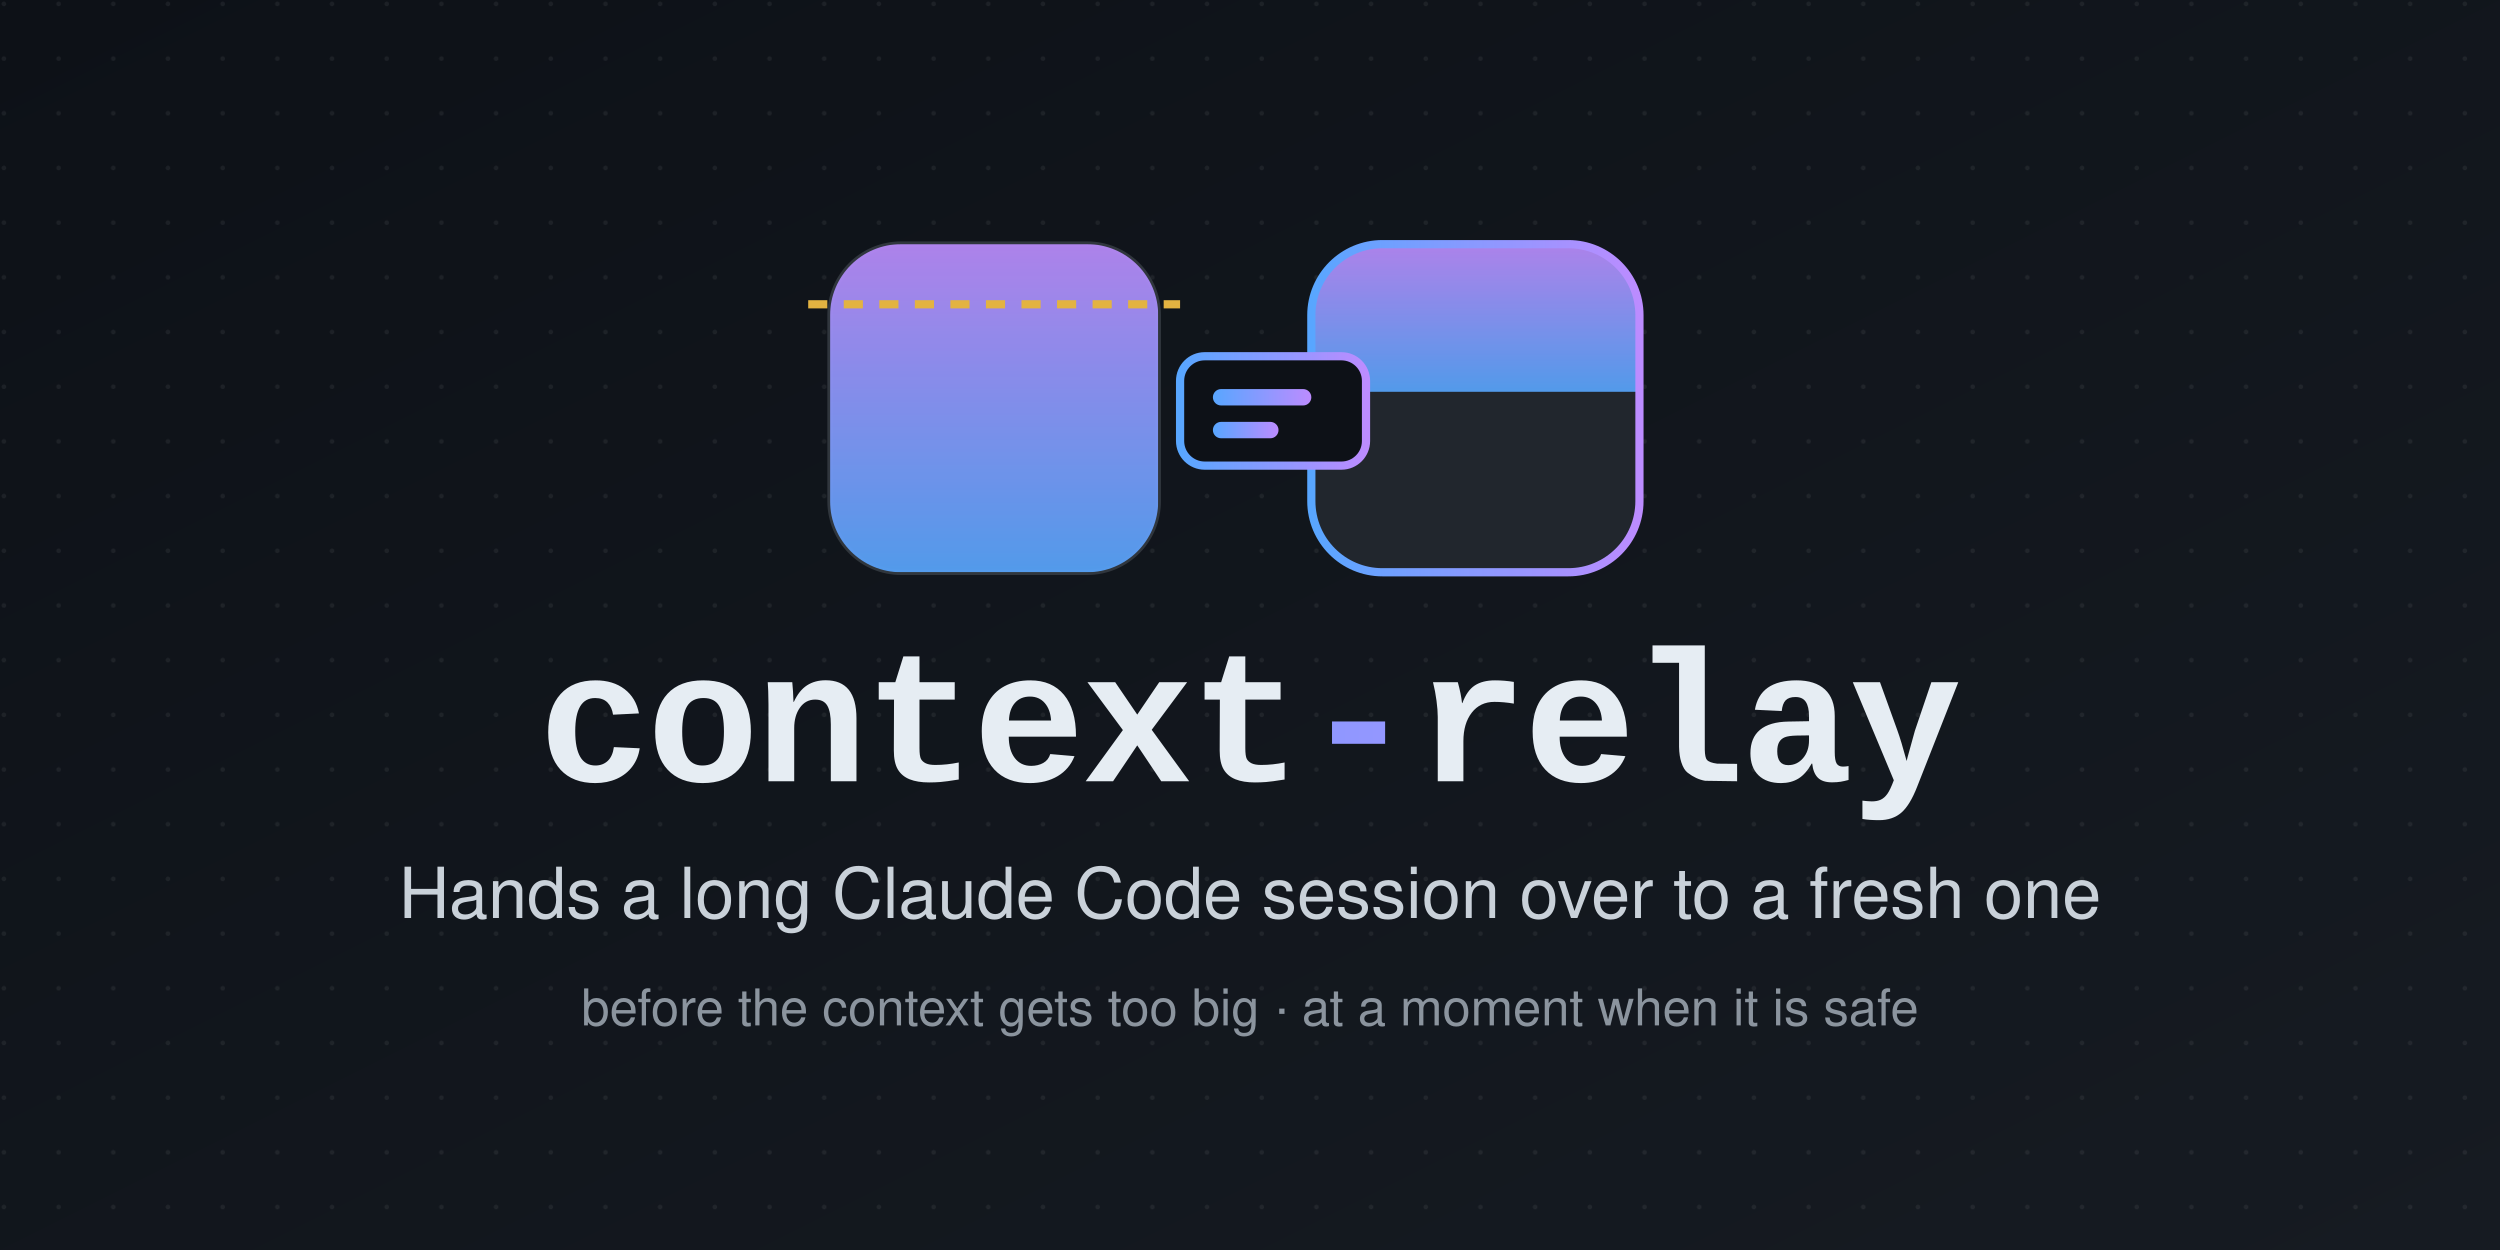
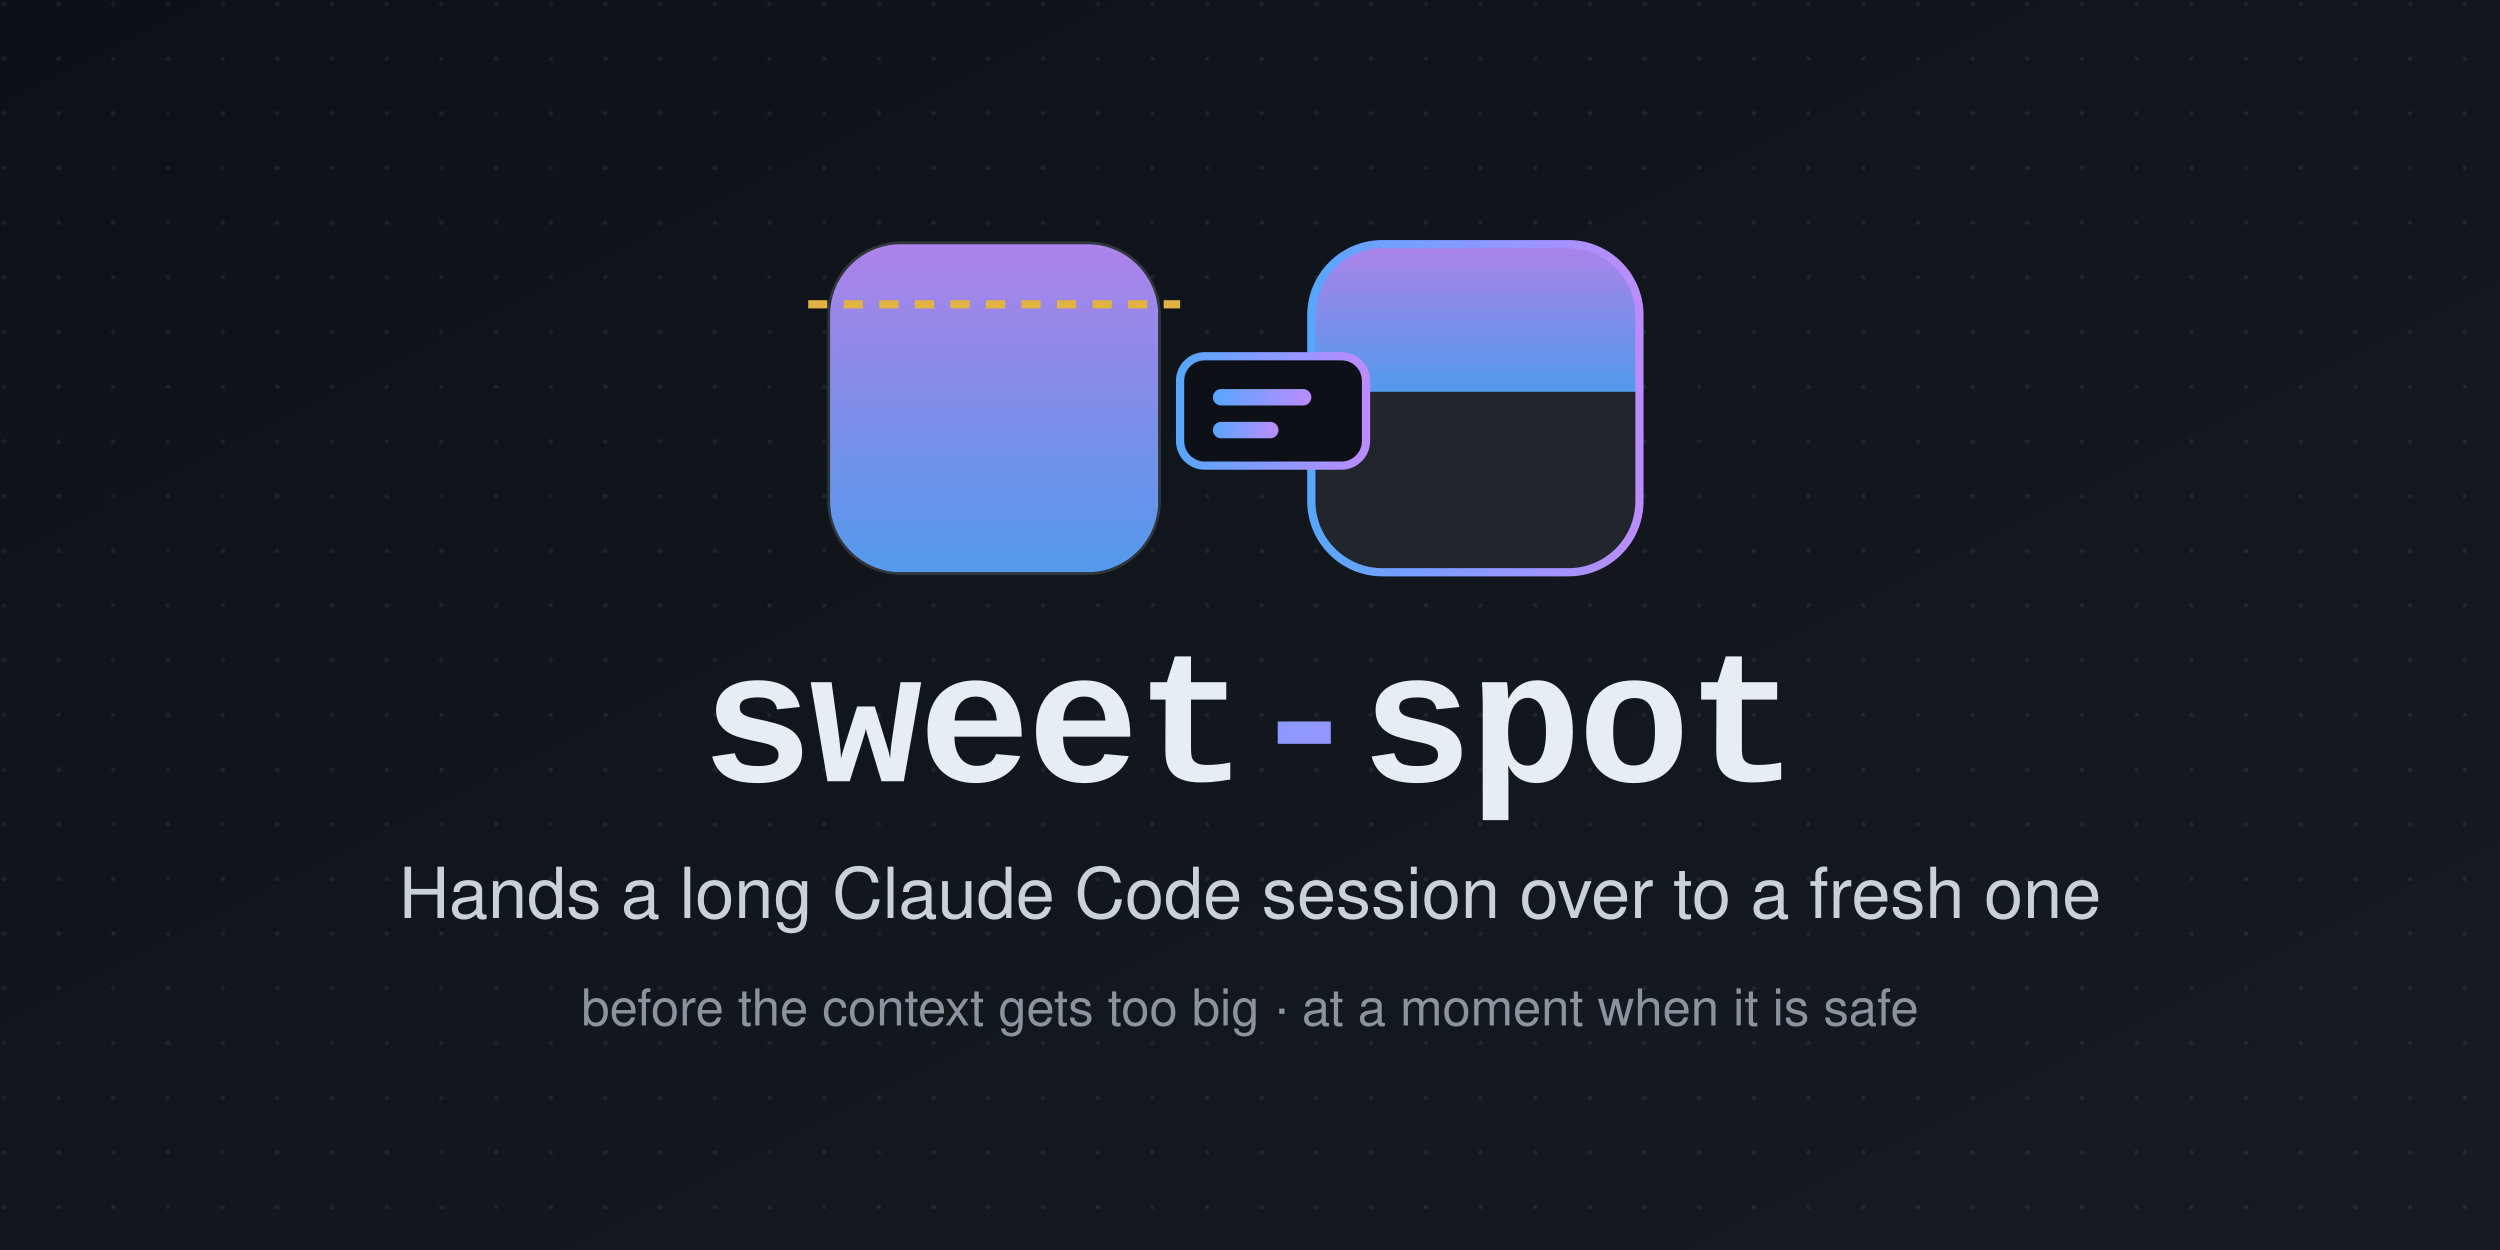
- <svg xmlns="http://www.w3.org/2000/svg" width="1280" height="640" viewBox="0 0 1280 640" role="img" aria-label="context-relay: hands a long Claude Code session over to a fresh one">
+ <svg xmlns="http://www.w3.org/2000/svg" width="1280" height="640" viewBox="0 0 1280 640" role="img" aria-label="sweet-spot: hands a long Claude Code session over to a fresh one">
  <defs>
    <linearGradient id="bg" x1="0" y1="0" x2="1" y2="1">
      <stop offset="0" stop-color="#0d1117" />
      <stop offset="1" stop-color="#161b22" />
    </linearGradient>
    <linearGradient id="accent" x1="0" y1="0" x2="1" y2="0">
      <stop offset="0" stop-color="#58a6ff" />
      <stop offset="1" stop-color="#bc8cff" />
    </linearGradient>
    <linearGradient id="fill" x1="0" y1="1" x2="0" y2="0">
      <stop offset="0" stop-color="#58a6ff" />
      <stop offset="1" stop-color="#bc8cff" />
    </linearGradient>
    <pattern id="dots" width="28" height="28" patternUnits="userSpaceOnUse">
      <circle cx="2" cy="2" r="1.2" fill="#ffffff" opacity="0.06" />
    </pattern>
    <clipPath id="g1">
      <rect x="0" y="0" width="120" height="120" rx="26" />
    </clipPath>
    <style>
      .mono { font-family: ui-monospace, SFMono-Regular, Menlo, Consolas, "Liberation Mono", monospace; }
      .sans { font-family: -apple-system, BlinkMacSystemFont, "Segoe UI", Helvetica, Arial, sans-serif; }
      .card { animation: card 5s ease-in-out infinite; }
      @keyframes card { 0%, 15% { transform: translate(0,0); opacity: 0; } 25% { transform: translate(0,0); opacity: 1; } 60%, 80% { transform: translate(104px,0); opacity: 1; } 90% { transform: translate(104px,0); opacity: 0; } 100% { transform: translate(0,0); opacity: 0; } }
      .old { animation: old 5s ease-in-out infinite; transform-box: fill-box; transform-origin: bottom; }
      @keyframes old { 0%, 55% { transform: scaleY(1); } 85%, 100% { transform: scaleY(0.12); } }
      .new { animation: nw 5s ease-in-out infinite; transform-box: fill-box; transform-origin: bottom; }
      @keyframes nw { 0%, 55% { transform: scaleY(0.12); } 85%, 100% { transform: scaleY(0.85); } }
    .card,.old,.new{animation:none!important} .card{transform:translate(52px,0);opacity:1} .old{transform:scaleY(1)} .new{transform:scaleY(0.45)}</style>
  </defs>
  <rect width="1280" height="640" rx="0" fill="url(#bg)" />
  <rect width="1280" height="640" rx="0" fill="url(#dots)" />
  <g transform="translate(425 90) scale(1.4)">
    <g transform="translate(0 25)">
      <rect width="120" height="120" rx="26" fill="#21262d" stroke="#30363d" stroke-width="2" />
      <g clip-path="url(#g1)">
        <rect class="old" x="0" y="0" width="120" height="120" fill="url(#fill)" opacity="0.9" />
      </g>
      <line x1="-8" y1="22" x2="128" y2="22" stroke="#e3b341" stroke-width="3" stroke-dasharray="7 6" />
    </g>
    <g transform="translate(176 25)">
      <rect width="120" height="120" rx="26" fill="#21262d" stroke="#30363d" stroke-width="2" />
      <g clip-path="url(#g1)">
        <rect class="new" x="0" y="0" width="120" height="120" fill="url(#fill)" opacity="0.9" />
      </g>
      <rect width="120" height="120" rx="26" fill="none" stroke="url(#accent)" stroke-width="3" />
    </g>
    <g class="card">
      <rect x="76" y="66" width="68" height="40" rx="9" fill="#0d1117" stroke="url(#accent)" stroke-width="3" />
      <rect x="88" y="78" width="36" height="6" rx="3" fill="url(#accent)" />
      <rect x="88" y="90" width="24" height="6" rx="3" fill="url(#accent)" />
    </g>
  </g>
-   <text x="640" y="400" text-anchor="middle" class="mono" font-size="96" font-weight="700" fill="#e6edf3" letter-spacing="-2">context<tspan fill="url(#accent)">-</tspan>relay</text>
+   <text x="640" y="400" text-anchor="middle" class="mono" font-size="96" font-weight="700" fill="#e6edf3" letter-spacing="-2">sweet<tspan fill="url(#accent)">-</tspan>spot</text>
  <text x="640" y="470" text-anchor="middle" class="sans" font-size="36" fill="#c9d1d9">Hands a long Claude Code session over to a fresh one</text>
  <text x="640" y="525" text-anchor="middle" class="sans" font-size="26" fill="#8b949e">before the context gets too big · at a moment when it is safe</text>
</svg>
